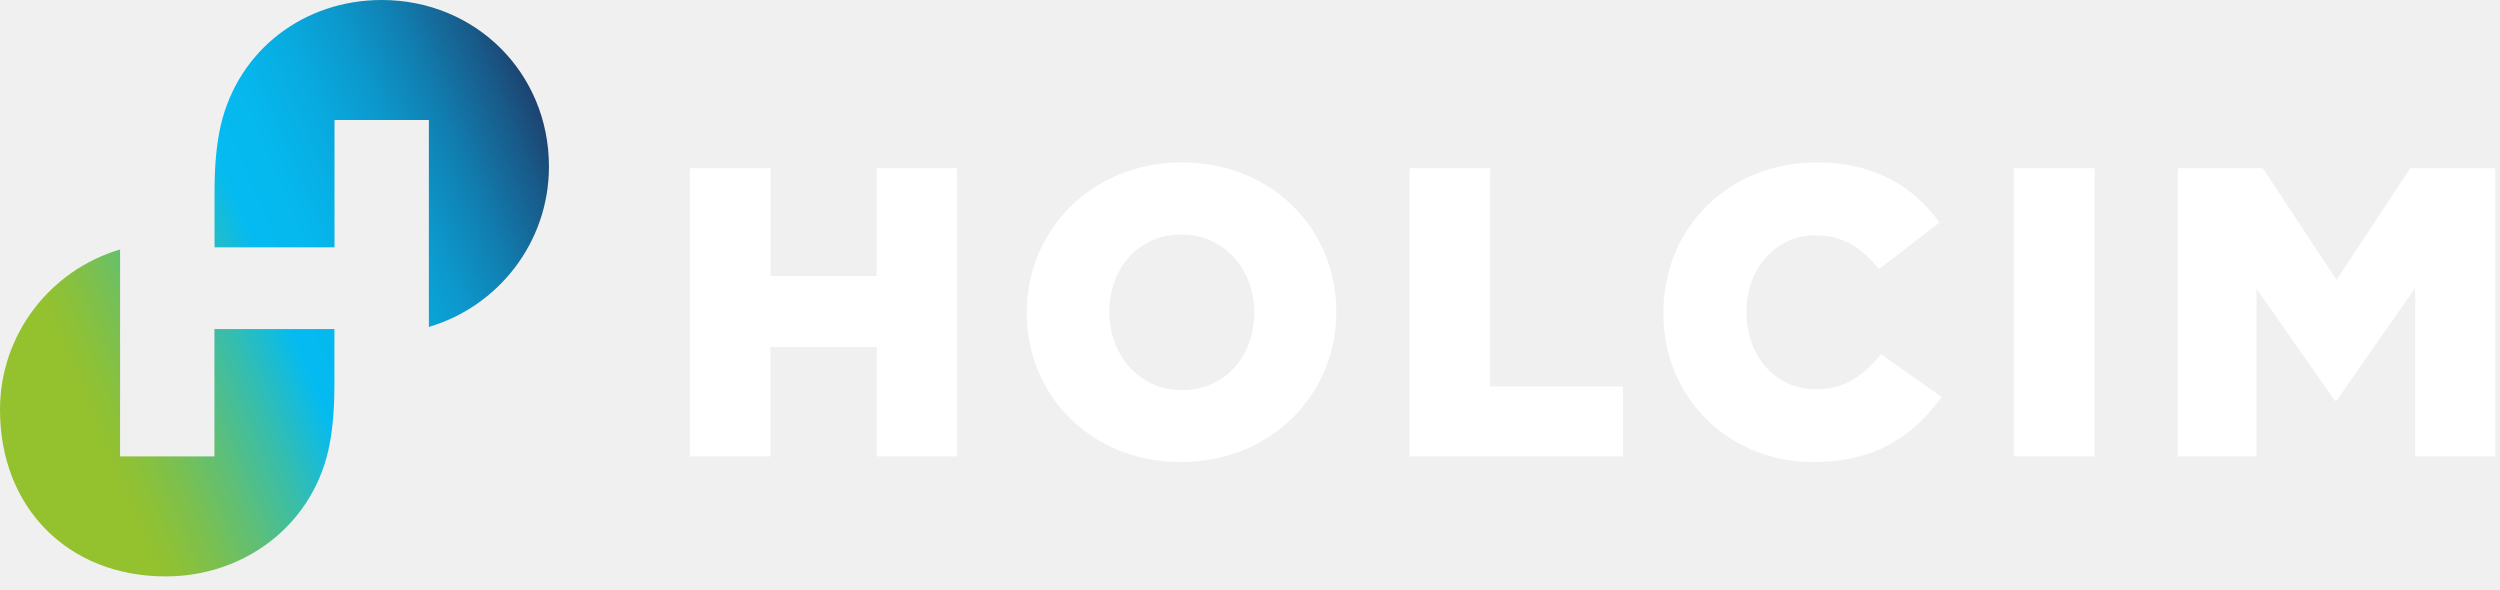
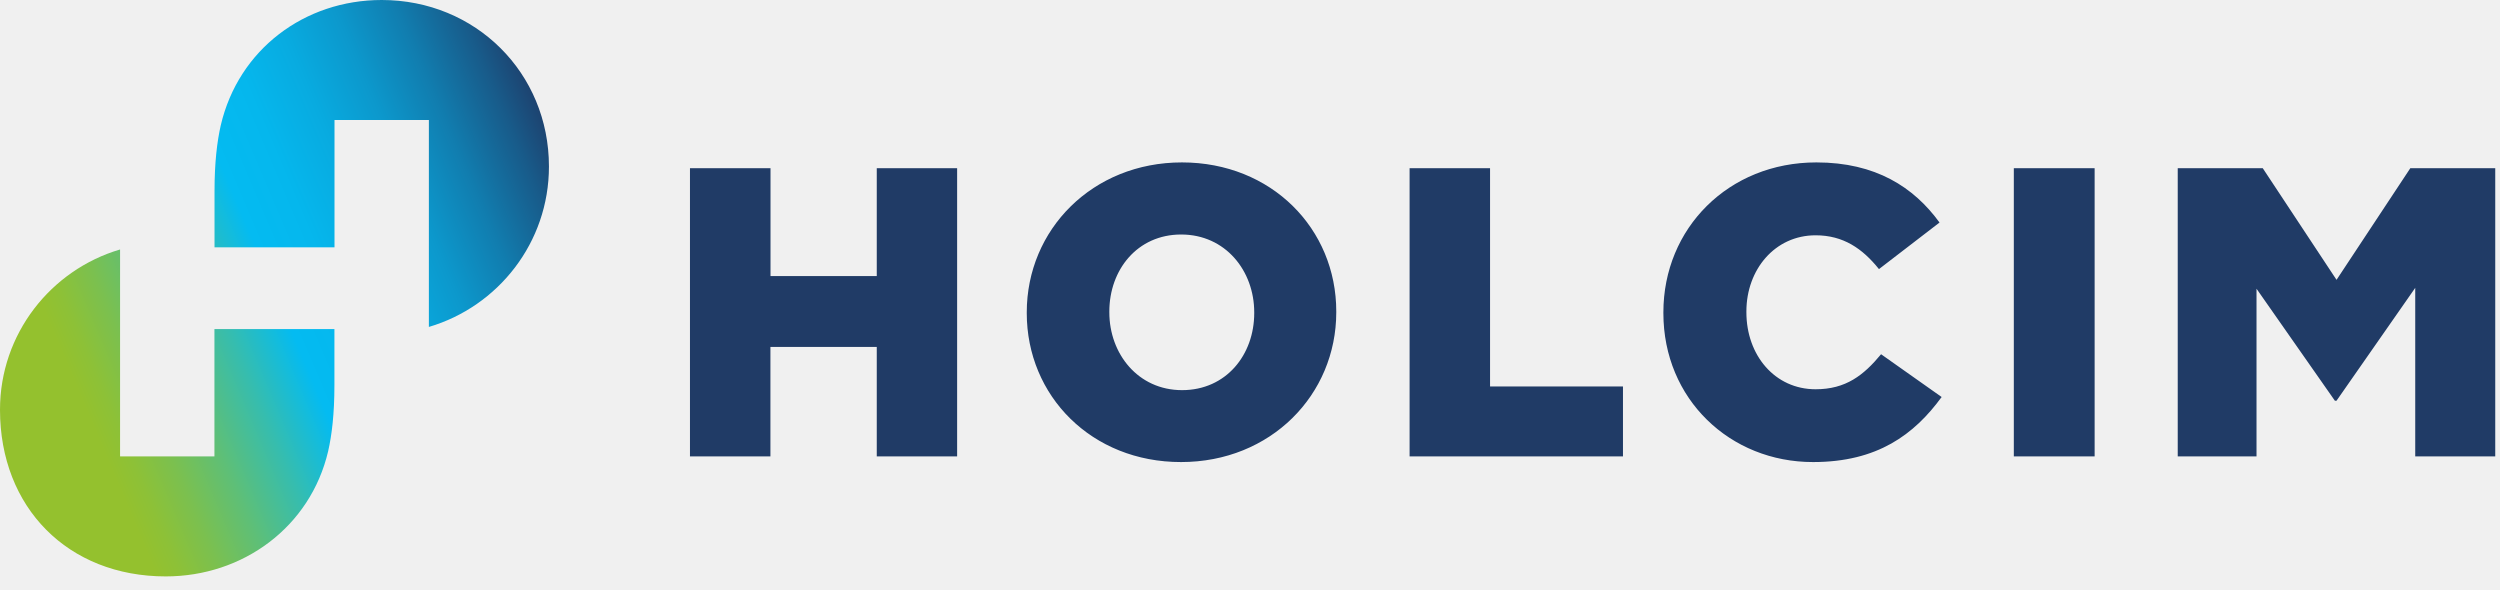
<svg xmlns="http://www.w3.org/2000/svg" width="284" height="67" fill="none" viewBox="0 0 284 67">
  <g clip-path="url(#clip0)">
-     <path fill="#fff" d="M78.39 19.11h9.14v12.25H99.6V19.11h9.13v32.74H99.6V39.41H87.52v12.44h-9.14V19.11h.01zm38.25 16.46v-.09c0-9.4 7.46-17.03 17.63-17.03 10.17 0 17.53 7.53 17.53 16.93v.09c0 9.4-7.46 17.02-17.63 17.02-10.17.01-17.53-7.52-17.53-16.92zm25.84 0v-.09c0-4.72-3.27-8.84-8.3-8.84-4.99 0-8.16 4.02-8.16 8.75v.09c0 4.72 3.27 8.84 8.26 8.84 5.02 0 8.2-4.02 8.2-8.75zm17.65-16.46h9.14V43.9h15.1v7.95h-24.24V19.11zm28.83 16.46v-.09c0-9.54 7.39-17.03 17.38-17.03 6.73 0 11.07 2.81 13.99 6.83l-6.88 5.29c-1.88-2.34-4.05-3.84-7.2-3.84-4.61 0-7.86 3.88-7.86 8.65v.09c0 4.91 3.25 8.75 7.86 8.75 3.44 0 5.46-1.59 7.44-3.98l6.88 4.86c-3.11 4.26-7.3 7.39-14.6 7.39-9.43.01-17.01-7.14-17.01-16.92zm39.81-16.46h9.18v32.74h-9.18V19.11zm18.63 0h9.65l8.38 12.68 8.38-12.68h9.65v32.74h-9.09V32.7l-8.94 12.82h-.19l-8.9-12.72v19.05h-8.95V19.11h.01z" />
+     <path fill="#203b66" d="M78.39 19.11h9.14v12.25H99.6V19.11h9.13v32.74H99.6V39.41H87.52v12.44h-9.14V19.11h.01zm38.25 16.46v-.09c0-9.4 7.46-17.03 17.63-17.03 10.17 0 17.53 7.53 17.53 16.93v.09c0 9.4-7.46 17.02-17.63 17.02-10.17.01-17.53-7.52-17.53-16.92zm25.84 0v-.09c0-4.72-3.27-8.84-8.3-8.84-4.99 0-8.16 4.02-8.16 8.75v.09c0 4.72 3.27 8.84 8.26 8.84 5.02 0 8.2-4.02 8.2-8.75zm17.65-16.46h9.14V43.9h15.1v7.95h-24.24V19.11zm28.83 16.46v-.09c0-9.54 7.39-17.03 17.38-17.03 6.73 0 11.07 2.81 13.99 6.83l-6.88 5.29c-1.88-2.34-4.05-3.84-7.2-3.84-4.61 0-7.86 3.88-7.86 8.65v.09c0 4.91 3.25 8.75 7.86 8.75 3.44 0 5.46-1.59 7.44-3.98l6.88 4.86c-3.11 4.26-7.3 7.39-14.6 7.39-9.43.01-17.01-7.14-17.01-16.92zm39.81-16.46h9.18v32.74h-9.18V19.11zm18.63 0h9.65l8.38 12.68 8.38-12.68h9.65v32.74h-9.09V32.7l-8.94 12.82h-.19l-8.9-12.72v19.05h-8.95V19.11h.01z" />
    <path fill="url(#paint0_linear)" d="M43.36 0C34.61 0 27.1 5.6 25.08 14.23c-.42 1.85-.71 4.23-.71 7.5v6.37H38V13.63h10.72v23.51c7.86-2.32 13.64-9.58 13.64-18.22C62.36 8.27 54.02 0 43.36 0zM18.83 65.48c8.76 0 16.43-5.6 18.45-14.23.42-1.85.71-4.23.71-7.5v-6.37H24.36v14.47H13.64V28.34C5.78 30.66 0 37.92 0 46.55c0 11.11 7.72 18.93 18.83 18.93z" />
  </g>
  <defs>
    <linearGradient id="paint0_linear" x1="-1.804" x2="63.995" y1="46.714" y2="18.784" gradientUnits="userSpaceOnUse">
      <stop offset=".15" stop-color="#94C12E" />
      <stop offset=".186" stop-color="#8DC137" />
      <stop offset=".245" stop-color="#7BC04F" />
      <stop offset=".32" stop-color="#5EBF77" />
      <stop offset=".407" stop-color="#36BDAE" />
      <stop offset=".5" stop-color="#04BBF1" />
      <stop offset=".586" stop-color="#05B7ED" />
      <stop offset=".674" stop-color="#08ABE0" />
      <stop offset=".764" stop-color="#0C98CC" />
      <stop offset=".855" stop-color="#117DAF" />
      <stop offset=".946" stop-color="#185B8A" />
      <stop offset="1" stop-color="#1D4370" />
    </linearGradient>
    <clipPath id="clip0">
-       <path fill="#fff" d="M0 0H283.46V66.47H0z" />
+       <path fill="#203b66" d="M0 0H283.46V66.47H0z" />
    </clipPath>
  </defs>
</svg>
